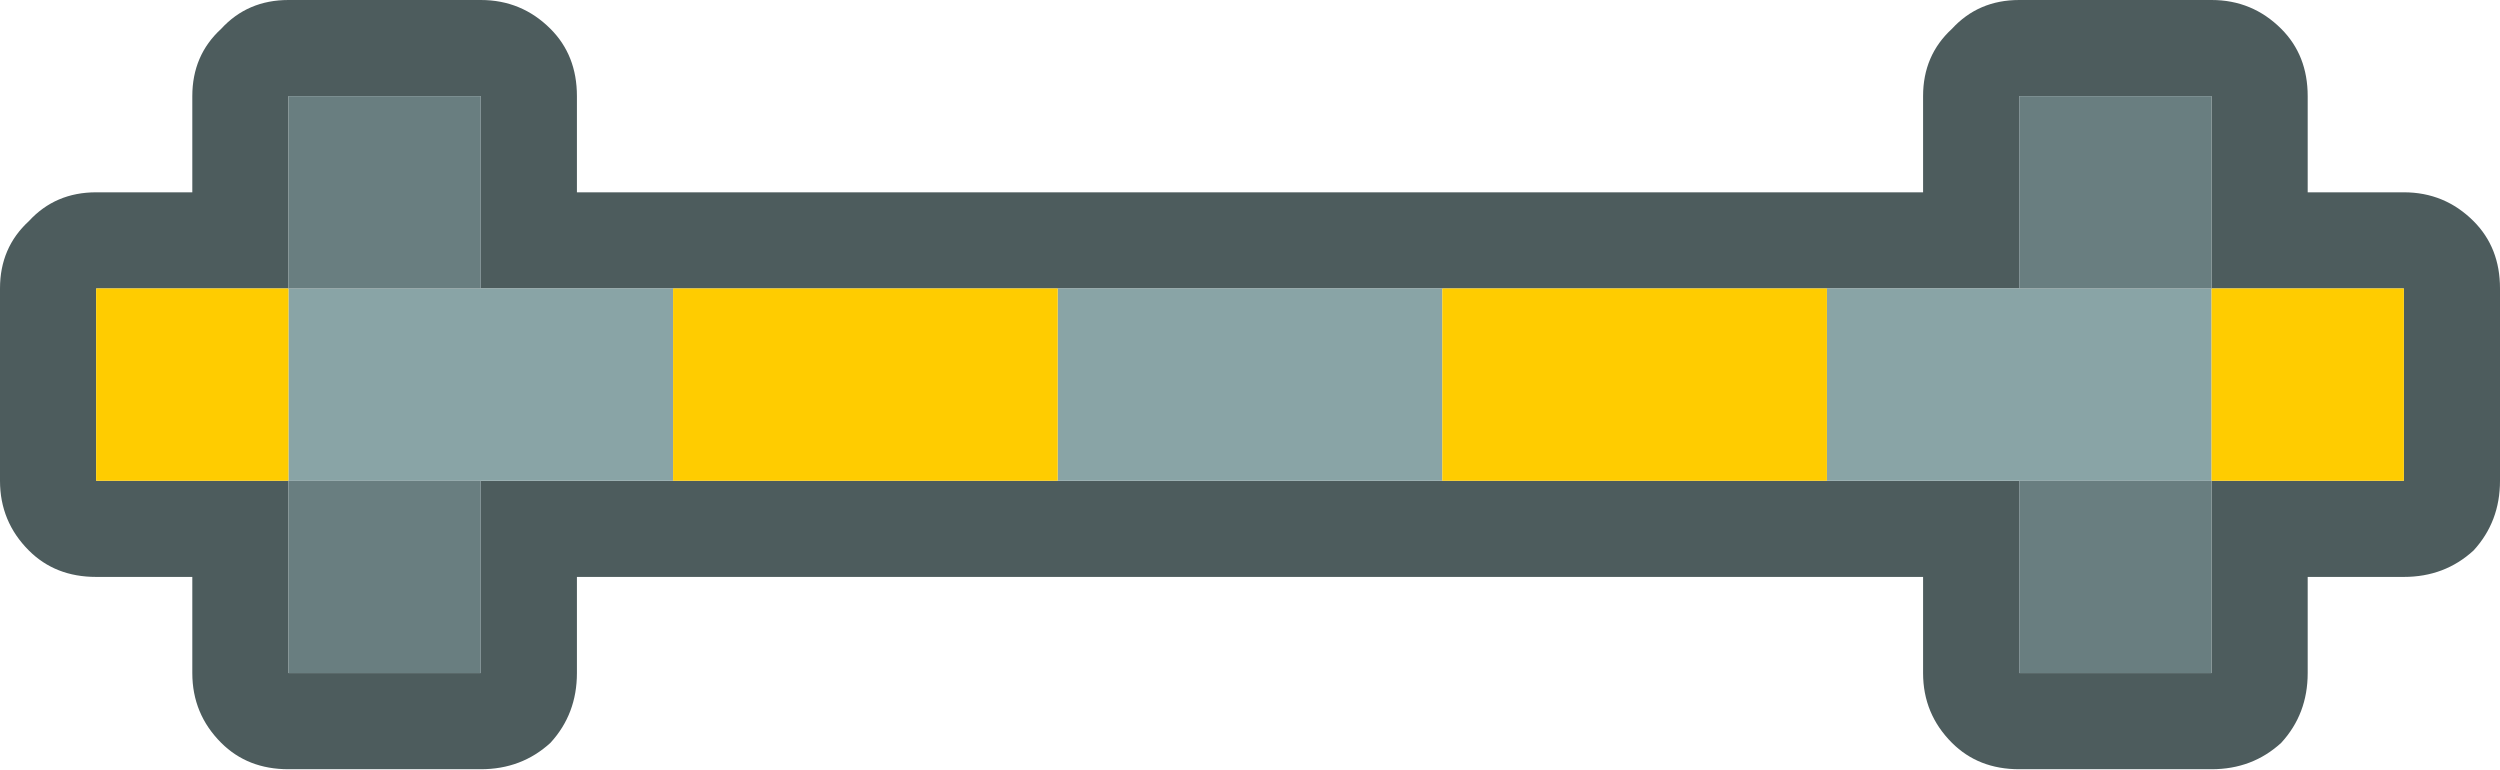
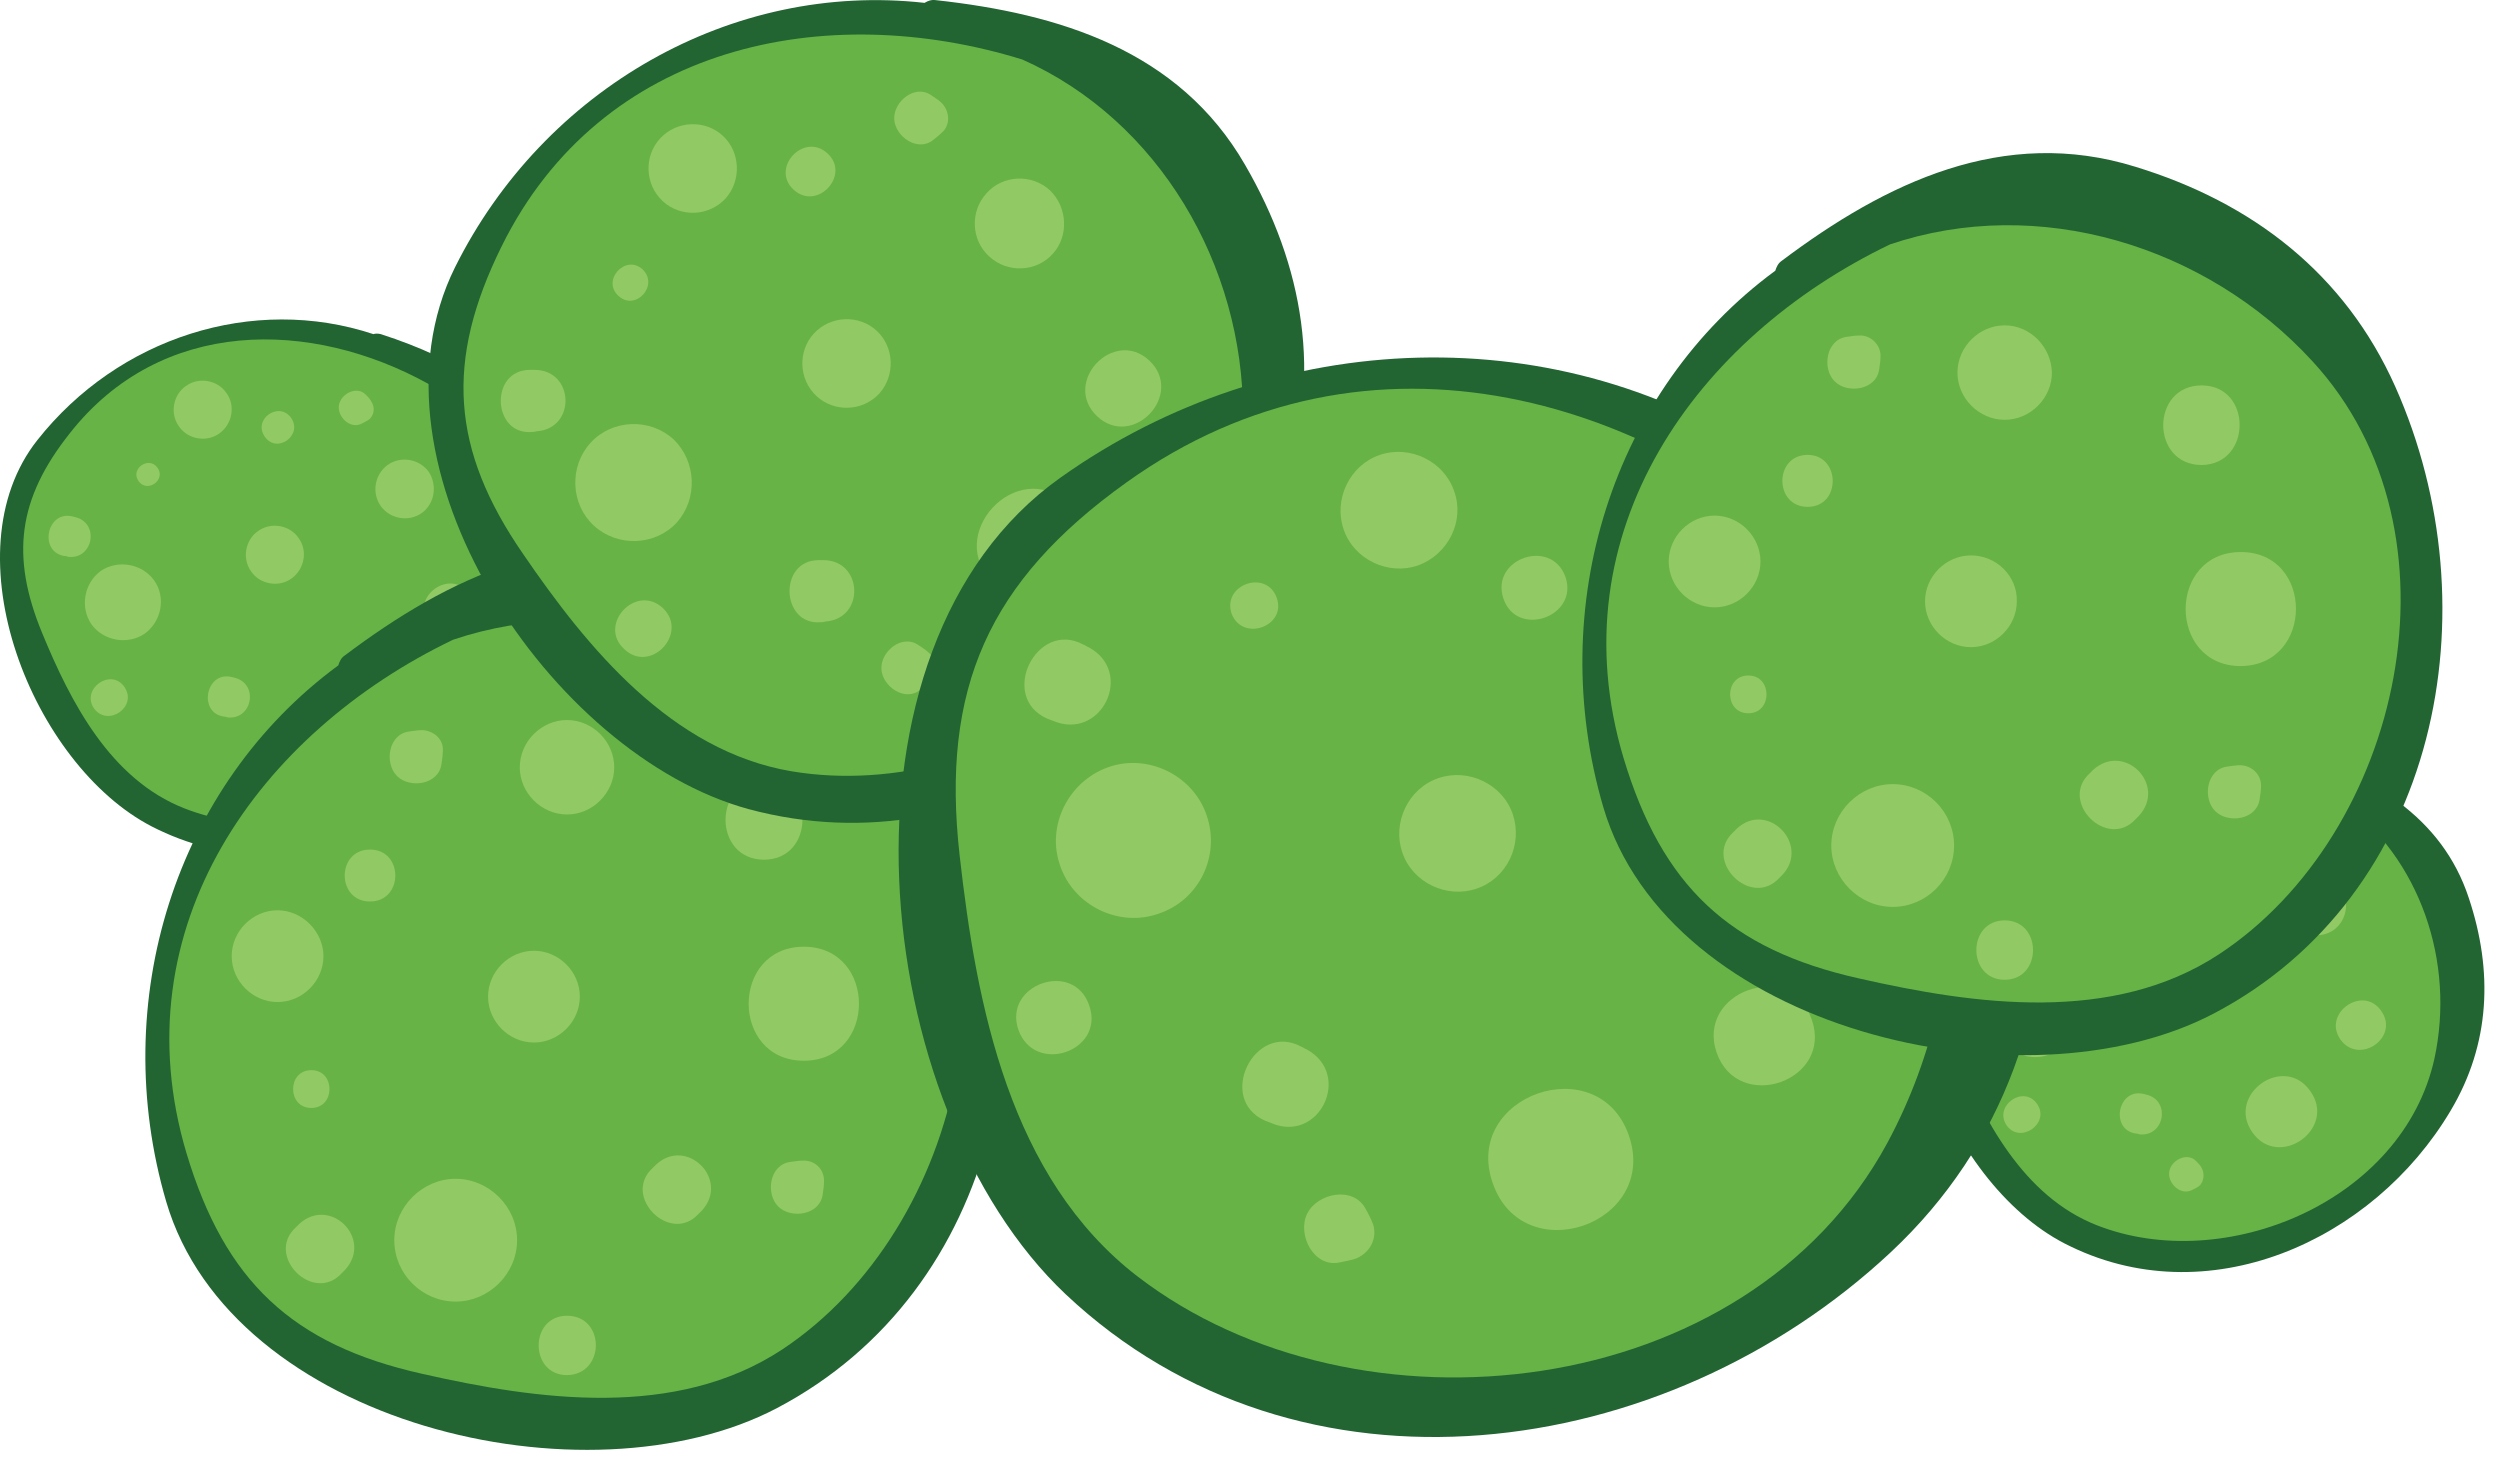
- <svg xmlns="http://www.w3.org/2000/svg" width="52" height="16" viewBox="0 0 52 16" fill="none">
-   <path d="M6 6H2V10H6V14H10V10H14H22H30H38H42V14H46V10H50V6H46V2H42V6H38H30H22H14H10V2H6V6ZM40 4V2C40 1.433 40.2 0.967 40.6 0.6C40.967 0.2 41.433 0 42 0H46C46.567 0 47.05 0.2 47.45 0.6C47.817 0.967 48 1.433 48 2V4H50C50.567 4 51.05 4.2 51.45 4.6C51.817 4.967 52 5.433 52 6V10C52 10.567 51.817 11.05 51.45 11.45C51.05 11.817 50.567 12 50 12H48V14C48 14.567 47.817 15.05 47.45 15.45C47.05 15.817 46.567 16 46 16H42C41.433 16 40.967 15.817 40.6 15.45C40.2 15.05 40 14.567 40 14V12H12V14C12 14.567 11.817 15.05 11.45 15.45C11.05 15.817 10.567 16 10 16H6C5.433 16 4.967 15.817 4.6 15.45C4.2 15.05 4 14.567 4 14V12H2C1.433 12 0.967 11.817 0.6 11.45C0.2 11.05 0 10.567 0 10V6C0 5.433 0.2 4.967 0.6 4.6C0.967 4.2 1.433 4 2 4H4V2C4 1.433 4.2 0.967 4.6 0.6C4.967 0.2 5.433 0 6 0H10C10.567 0 11.05 0.2 11.45 0.6C11.817 0.967 12 1.433 12 2V4H40Z" fill="#4D5C5D" />
-   <path d="M38 10V6H42H46V10H42H38ZM30 6V10H22V6H30ZM10 6H14V10H10H6V6H10Z" fill="#89A4A6" />
-   <path d="M38 6V10H30V6H38ZM46 10V6H50V10H46ZM22 6V10H14V6H22ZM6 10H2V6H6V10Z" fill="#FFCC00" />
-   <path d="M6 10H10V14H6V10ZM42 10H46V14H42V10ZM46 6H42V2H46V6ZM6 6V2H10V6H6Z" fill="#697E80" />
+ <svg xmlns="http://www.w3.org/2000/svg" width="103" height="60" viewBox="0 0 103 60" fill="none">
+   <path d="M22.165 28.581C23.805 25.829 23.916 22.827 22.916 19.825C21.804 16.434 18.858 14.794 15.689 13.766C15.578 13.738 15.466 13.738 15.383 13.766C10.435 12.126 4.876 13.905 1.541 18.13C-2.156 22.8 1.346 31.527 6.266 34.057C12.131 37.059 18.969 33.973 22.165 28.581Z" fill="#226533" />
+   <path d="M7.601 33.306C4.543 32.111 2.903 28.915 1.736 26.079C0.429 22.911 0.735 20.548 2.875 17.852C6.628 13.071 12.798 13.127 17.663 15.823C20.915 18.186 22.36 22.466 21.498 26.441C20.22 32.334 12.854 35.363 7.601 33.306Z" fill="#68B345" />
+   <path d="M11.992 17.213C11.492 16.518 10.408 17.268 10.908 17.991C11.408 18.714 12.492 17.935 11.992 17.213Z" fill="#91C964" />
+   <path d="M17.663 19.436C17.274 18.908 16.523 18.769 15.967 19.158C15.439 19.547 15.3 20.298 15.689 20.854C16.078 21.382 16.829 21.521 17.385 21.132C17.913 20.743 18.024 19.992 17.663 19.436Z" fill="#91C964" />
+   <path d="M12.298 22.16C11.937 21.632 11.159 21.493 10.63 21.882C10.102 22.244 9.963 23.022 10.352 23.55C10.714 24.078 11.492 24.217 12.02 23.828C12.548 23.439 12.687 22.688 12.298 22.16Z" fill="#91C964" />
+   <path d="M9.324 16.184C8.962 15.656 8.184 15.517 7.656 15.906C7.128 16.268 6.989 17.046 7.378 17.574C7.739 18.102 8.517 18.241 9.046 17.852C9.574 17.463 9.713 16.712 9.324 16.184Z" fill="#91C964" />
+   <path d="M6.489 19.27C6.128 18.769 5.349 19.325 5.711 19.825C6.072 20.326 6.85 19.77 6.489 19.27Z" fill="#91C964" />
+   <path d="M6.35 23.911C5.85 23.216 4.849 23.05 4.154 23.522C3.459 24.023 3.292 25.023 3.765 25.718C4.265 26.413 5.266 26.58 5.961 26.107C6.656 25.607 6.85 24.606 6.35 23.911Z" fill="#91C964" />
+   <path d="M9.63 27.914C9.602 27.914 9.547 27.886 9.519 27.886C8.463 27.664 8.157 29.387 9.241 29.526C9.269 29.526 9.324 29.526 9.352 29.554C10.408 29.693 10.686 28.136 9.63 27.914Z" fill="#91C964" />
+   <path d="M3.069 21.299C3.042 21.299 2.986 21.271 2.958 21.271C1.902 21.049 1.596 22.772 2.68 22.911C2.708 22.911 2.764 22.911 2.791 22.939C3.848 23.078 4.126 21.521 3.069 21.299Z" fill="#91C964" />
+   <path d="M16.411 27.775C15.327 26.218 12.937 27.914 14.021 29.471C15.105 31.027 17.495 29.332 16.411 27.775Z" fill="#91C964" />
+   <path d="M19.33 24.467C18.58 23.383 16.884 24.579 17.663 25.663C18.413 26.747 20.081 25.551 19.33 24.467Z" fill="#91C964" />
+   <path d="M11.909 30.971C11.854 30.86 11.77 30.777 11.687 30.694C11.326 30.304 10.659 30.638 10.575 31.11C10.492 31.583 11.02 32.111 11.492 31.889C11.604 31.833 11.715 31.778 11.798 31.722C12.021 31.527 12.076 31.194 11.909 30.971Z" fill="#91C964" />
+   <path d="M15.3 16.546C15.244 16.434 15.161 16.351 15.078 16.268C14.716 15.879 14.049 16.212 13.966 16.685C13.882 17.157 14.411 17.685 14.883 17.463C14.994 17.407 15.105 17.352 15.189 17.296C15.411 17.129 15.467 16.796 15.3 16.546Z" fill="#91C964" />
+   <path d="M5.126 28.303C4.57 27.497 3.32 28.387 3.876 29.192C4.459 29.971 5.682 29.109 5.126 28.303Z" fill="#91C964" />
+   <path d="M39.481 32.195C37.397 27.525 33.589 24.607 28.78 23.133C23.332 21.438 18.468 23.8 14.215 26.997C14.049 27.108 13.993 27.247 13.937 27.414C7.211 32.361 4.431 41.256 6.849 49.511C9.546 58.684 24.166 62.13 32.005 58.017C41.26 53.153 43.567 41.395 39.481 32.195Z" fill="#226533" />
+   <path d="M32.227 55.599C27.835 58.489 22.165 57.683 17.384 56.599C12.047 55.404 9.268 52.791 7.683 47.51C4.904 38.199 10.685 30.193 18.663 26.358C24.75 24.301 31.671 26.385 36.063 31.166C42.567 38.254 39.732 50.623 32.227 55.599Z" fill="#68B345" />
+   <path d="M15.245 35.002C13.855 35.002 13.855 37.142 15.245 37.142C16.634 37.142 16.634 35.002 15.245 35.002Z" fill="#91C964" />
+   <path d="M23.361 29.665C22.305 29.665 21.415 30.555 21.415 31.611C21.415 32.667 22.305 33.557 23.361 33.557C24.417 33.557 25.306 32.667 25.306 31.611C25.306 30.555 24.417 29.665 23.361 29.665Z" fill="#91C964" />
+   <path d="M21.998 39.171C20.97 39.171 20.108 40.033 20.108 41.061C20.108 42.09 20.97 42.952 21.998 42.952C23.027 42.952 23.889 42.09 23.889 41.061C23.889 40.033 23.027 39.171 21.998 39.171Z" fill="#91C964" />
+   <path d="M11.436 37.504C10.408 37.504 9.546 38.365 9.546 39.394C9.546 40.422 10.408 41.284 11.436 41.284C12.464 41.284 13.326 40.422 13.326 39.394C13.326 38.393 12.464 37.504 11.436 37.504Z" fill="#91C964" />
+   <path d="M12.826 44.091C11.825 44.091 11.825 45.648 12.826 45.648C13.826 45.648 13.826 44.091 12.826 44.091Z" fill="#91C964" />
+   <path d="M18.774 48.566C17.413 48.566 16.245 49.706 16.245 51.096C16.245 52.485 17.385 53.625 18.774 53.625C20.137 53.625 21.304 52.485 21.304 51.096C21.304 49.706 20.137 48.566 18.774 48.566Z" fill="#91C964" />
+   <path d="M27.029 47.983C26.974 48.038 26.946 48.066 26.89 48.121C25.612 49.289 27.613 51.29 28.78 50.012C28.836 49.956 28.864 49.928 28.919 49.873C30.087 48.594 28.28 46.815 27.029 47.983Z" fill="#91C964" />
+   <path d="M12.326 50.428C12.271 50.484 12.243 50.512 12.187 50.567C10.909 51.735 12.91 53.736 14.077 52.458C14.133 52.402 14.161 52.374 14.216 52.319C15.384 51.04 13.605 49.261 12.326 50.428Z" fill="#91C964" />
+   <path d="M33.117 39.005C30.087 39.005 30.087 43.702 33.117 43.702C36.147 43.702 36.147 39.005 33.117 39.005Z" fill="#91C964" />
+   <path d="M31.477 32.139C29.364 32.139 29.364 35.419 31.477 35.419C33.589 35.419 33.589 32.139 31.477 32.139Z" fill="#91C964" />
+   <path d="M33.117 47.816C32.922 47.816 32.756 47.844 32.561 47.871C31.699 47.983 31.533 49.178 32.061 49.706C32.589 50.234 33.784 50.067 33.895 49.206C33.923 49.011 33.951 48.844 33.951 48.65C33.951 48.177 33.59 47.816 33.117 47.816Z" fill="#91C964" />
+   <path d="M17.412 30.082C17.217 30.082 17.051 30.11 16.856 30.138C15.994 30.249 15.828 31.444 16.356 31.972C16.884 32.5 18.079 32.334 18.19 31.472C18.218 31.277 18.246 31.111 18.246 30.916C18.274 30.471 17.884 30.11 17.412 30.082Z" fill="#91C964" />
+   <path d="M23.361 54.209C21.804 54.209 21.804 56.655 23.361 56.655C24.945 56.627 24.945 54.209 23.361 54.209Z" fill="#91C964" />
+   <path d="M52.907 20.103C54.492 15.462 53.713 10.959 51.295 6.789C48.571 2.064 43.623 0.563 38.565 0.007C38.37 -0.021 38.231 0.035 38.092 0.118C30.17 -0.771 22.415 3.648 18.746 11.014C14.688 19.186 22.693 31.11 30.837 33.334C40.538 35.947 49.822 29.193 52.907 20.103Z" fill="#226533" />
+   <path d="M32.617 31.778C27.669 30.944 24.195 26.691 21.554 22.827C18.58 18.519 18.33 14.878 20.665 10.153C24.779 1.814 34.034 -0.048 42.123 2.453C47.738 4.955 51.24 10.931 51.212 17.129C51.157 26.358 41.094 33.195 32.617 31.778Z" fill="#68B345" />
+   <path d="M34.09 6.317C33.117 5.427 31.727 6.928 32.7 7.818C33.673 8.707 35.062 7.206 34.09 6.317Z" fill="#91C964" />
+   <path d="M43.262 7.846C42.512 7.151 41.316 7.206 40.649 7.957C39.955 8.707 40.01 9.903 40.761 10.57C41.511 11.264 42.706 11.209 43.373 10.458C44.04 9.736 43.985 8.541 43.262 7.846Z" fill="#91C964" />
+   <path d="M36.119 13.627C35.396 12.96 34.229 12.988 33.534 13.738C32.867 14.461 32.895 15.628 33.645 16.323C34.368 16.99 35.535 16.962 36.23 16.212C36.897 15.462 36.842 14.294 36.119 13.627Z" fill="#91C964" />
+   <path d="M29.781 5.594C29.058 4.927 27.891 4.955 27.196 5.705C26.529 6.428 26.557 7.595 27.307 8.29C28.03 8.957 29.197 8.93 29.892 8.179C30.559 7.429 30.504 6.261 29.781 5.594Z" fill="#91C964" />
+   <path d="M26.474 11.098C25.779 10.458 24.778 11.543 25.473 12.182C26.168 12.849 27.169 11.765 26.474 11.098Z" fill="#91C964" />
+   <path d="M27.752 18.102C26.779 17.213 25.222 17.268 24.333 18.241C23.444 19.214 23.499 20.771 24.472 21.66C25.445 22.549 27.001 22.494 27.891 21.521C28.752 20.548 28.697 19.02 27.752 18.102Z" fill="#91C964" />
+   <path d="M33.923 23.078C33.867 23.078 33.812 23.078 33.728 23.078C32.06 23.078 32.172 25.774 33.812 25.635C33.867 25.635 33.923 25.635 34.006 25.607C35.646 25.496 35.563 23.078 33.923 23.078Z" fill="#91C964" />
+   <path d="M22.026 15.239C21.971 15.239 21.915 15.239 21.832 15.239C20.164 15.239 20.275 17.935 21.915 17.797C21.971 17.797 22.026 17.796 22.11 17.769C23.75 17.657 23.666 15.239 22.026 15.239Z" fill="#91C964" />
+   <path d="M44.013 20.743C41.9 18.769 38.843 22.077 40.955 24.023C43.096 25.996 46.125 22.689 44.013 20.743Z" fill="#91C964" />
+   <path d="M47.348 14.85C45.874 13.488 43.734 15.767 45.207 17.157C46.681 18.519 48.821 16.24 47.348 14.85Z" fill="#91C964" />
+   <path d="M38.287 26.913C38.148 26.774 38.009 26.691 37.842 26.58C37.175 26.107 36.285 26.83 36.313 27.553C36.341 28.275 37.286 28.942 37.925 28.414C38.064 28.303 38.203 28.192 38.342 28.053C38.648 27.719 38.62 27.219 38.287 26.913Z" fill="#91C964" />
+   <path d="M38.815 4.26C38.676 4.121 38.537 4.038 38.37 3.926C37.703 3.454 36.814 4.177 36.842 4.899C36.869 5.622 37.814 6.289 38.454 5.761C38.593 5.65 38.732 5.539 38.87 5.4C39.148 5.094 39.121 4.594 38.815 4.26Z" fill="#91C964" />
+   <path d="M27.308 25.051C26.196 24.023 24.611 25.746 25.723 26.747C26.807 27.775 28.392 26.079 27.308 25.051Z" fill="#91C964" />
+   <path d="M100.966 45.759C102.606 43.007 102.717 40.005 101.716 37.003C100.605 33.612 97.658 31.972 94.49 30.944C94.379 30.916 94.267 30.916 94.184 30.944C89.236 29.304 83.677 31.083 80.342 35.308C76.645 39.977 80.147 48.705 85.067 51.234C90.904 54.236 97.769 51.151 100.966 45.759Z" fill="#226533" />
+   <path d="M86.4 50.484C83.343 49.289 81.703 46.092 80.536 43.257C79.229 40.088 79.535 37.726 81.675 35.03C85.428 30.249 91.598 30.304 96.463 33.001C99.715 35.363 101.16 39.644 100.298 43.618C98.992 49.511 91.654 52.541 86.4 50.484Z" fill="#68B345" />
+   <path d="M90.793 34.39C90.293 33.696 89.209 34.446 89.709 35.169C90.181 35.864 91.293 35.113 90.793 34.39Z" fill="#91C964" />
+   <path d="M96.435 36.614C96.046 36.086 95.296 35.947 94.74 36.336C94.184 36.725 94.073 37.476 94.462 38.032C94.851 38.56 95.601 38.699 96.157 38.31C96.686 37.92 96.824 37.142 96.435 36.614Z" fill="#91C964" />
+   <path d="M91.098 39.338C90.737 38.81 89.958 38.671 89.43 39.06C88.902 39.421 88.763 40.2 89.152 40.728C89.514 41.256 90.292 41.395 90.82 41.006C91.348 40.617 91.459 39.866 91.098 39.338Z" fill="#91C964" />
+   <path d="M88.124 33.334C87.763 32.806 86.985 32.667 86.457 33.056C85.928 33.417 85.79 34.196 86.179 34.724C86.54 35.252 87.318 35.391 87.846 35.002C88.374 34.641 88.486 33.89 88.124 33.334Z" fill="#91C964" />
+   <path d="M85.261 36.447C84.9 35.947 84.122 36.503 84.483 37.003C84.844 37.504 85.623 36.948 85.261 36.447Z" fill="#91C964" />
+   <path d="M85.122 41.089C84.622 40.394 83.621 40.227 82.927 40.7C82.232 41.2 82.065 42.201 82.537 42.896C83.038 43.591 84.038 43.758 84.733 43.285C85.456 42.785 85.623 41.784 85.122 41.089Z" fill="#91C964" />
+   <path d="M88.403 45.092C88.375 45.092 88.319 45.064 88.291 45.064C87.235 44.842 86.929 46.565 88.013 46.704C88.041 46.704 88.097 46.704 88.124 46.732C89.181 46.871 89.459 45.314 88.403 45.092Z" fill="#91C964" />
+   <path d="M81.87 38.476C81.842 38.476 81.787 38.449 81.759 38.449C80.703 38.226 80.397 39.95 81.481 40.088C81.509 40.088 81.564 40.088 81.592 40.116C82.648 40.255 82.899 38.699 81.87 38.476Z" fill="#91C964" />
+   <path d="M95.184 44.953C94.1 43.396 91.71 45.092 92.794 46.648C93.878 48.205 96.296 46.509 95.184 44.953Z" fill="#91C964" />
+   <path d="M98.103 41.645C97.352 40.561 95.657 41.756 96.435 42.84C97.213 43.896 98.881 42.729 98.103 41.645Z" fill="#91C964" />
+   <path d="M90.709 48.121C90.654 48.01 90.57 47.927 90.487 47.843C90.125 47.454 89.458 47.788 89.375 48.26C89.292 48.733 89.82 49.261 90.292 49.039C90.403 48.983 90.515 48.928 90.598 48.872C90.793 48.705 90.848 48.371 90.709 48.121Z" fill="#91C964" />
+   <path d="M94.072 33.723C94.017 33.612 93.933 33.529 93.85 33.445C93.489 33.056 92.822 33.39 92.738 33.862C92.655 34.335 93.183 34.863 93.656 34.641C93.767 34.585 93.878 34.529 93.961 34.474C94.184 34.279 94.239 33.974 94.072 33.723Z" fill="#91C964" />
+   <path d="M83.927 45.481C83.371 44.675 82.121 45.564 82.676 46.37C83.232 47.149 84.483 46.287 83.927 45.481Z" fill="#91C964" />
+   <path d="M77.895 51.596C82.621 47.176 84.538 41.395 84.316 35.03C84.066 27.803 79.257 22.966 73.67 19.186C73.476 19.047 73.253 19.02 73.059 19.02C64.359 13.016 52.546 13.377 43.679 19.687C33.839 26.691 35.757 45.62 43.901 53.319C53.546 62.408 68.584 60.296 77.895 51.596Z" fill="#226533" />
+   <path d="M46.876 52.596C41.594 48.538 40.232 41.423 39.538 35.252C38.759 28.359 40.733 23.939 46.403 19.881C56.409 12.71 68.389 16.296 76.283 24.273C81.259 30.694 81.648 39.866 77.756 47.093C71.947 57.822 55.937 59.545 46.876 52.596Z" fill="#68B345" />
+   <path d="M64.498 23.772C63.914 22.133 61.385 23.022 61.941 24.662C62.496 26.302 65.054 25.412 64.498 23.772Z" fill="#91C964" />
+   <path d="M74.254 31.277C73.809 29.999 72.392 29.332 71.141 29.748C69.862 30.193 69.195 31.611 69.612 32.862C70.057 34.14 71.474 34.807 72.725 34.39C73.976 33.973 74.671 32.528 74.254 31.277Z" fill="#91C964" />
+   <path d="M62.33 33.556C61.913 32.306 60.495 31.639 59.273 32.056C58.022 32.472 57.355 33.89 57.772 35.113C58.188 36.364 59.606 37.031 60.829 36.614C62.08 36.197 62.747 34.807 62.33 33.556Z" fill="#91C964" />
+   <path d="M59.912 20.242C59.495 18.992 58.078 18.325 56.855 18.741C55.604 19.159 54.937 20.576 55.354 21.799C55.77 23.05 57.188 23.717 58.411 23.3C59.662 22.855 60.357 21.465 59.912 20.242Z" fill="#91C964" />
+   <path d="M52.602 24.634C52.185 23.439 50.35 24.078 50.739 25.273C51.184 26.469 53.019 25.802 52.602 24.634Z" fill="#91C964" />
+   <path d="M49.711 33.584C49.155 31.944 47.293 31.027 45.653 31.611C44.013 32.194 43.096 34.029 43.679 35.669C44.235 37.309 46.098 38.226 47.737 37.642C49.405 37.087 50.295 35.252 49.711 33.584Z" fill="#91C964" />
+   <path d="M53.824 43.229C53.741 43.202 53.685 43.146 53.602 43.118C51.684 42.09 50.1 45.286 52.129 46.176C52.212 46.203 52.268 46.231 52.351 46.259C54.352 47.149 55.742 44.258 53.824 43.229Z" fill="#91C964" />
+   <path d="M44.847 26.663C44.763 26.635 44.708 26.58 44.624 26.552C42.706 25.524 41.122 28.72 43.151 29.61C43.235 29.637 43.29 29.665 43.374 29.693C45.375 30.555 46.765 27.692 44.847 26.663Z" fill="#91C964" />
+   <path d="M67.111 46.787C65.86 43.174 60.245 45.119 61.496 48.733C62.747 52.374 68.362 50.428 67.111 46.787Z" fill="#91C964" />
+   <path d="M74.644 42.006C73.782 39.477 69.863 40.839 70.725 43.368C71.614 45.898 75.533 44.536 74.644 42.006Z" fill="#91C964" />
+   <path d="M56.576 50.456C56.493 50.234 56.382 50.011 56.27 49.817C55.77 48.844 54.269 49.15 53.852 50.011C53.435 50.873 54.13 52.235 55.186 52.013C55.437 51.957 55.659 51.929 55.881 51.846C56.465 51.596 56.743 51.012 56.576 50.456Z" fill="#91C964" />
+   <path d="M71.28 24.328C71.197 24.106 71.086 23.884 70.975 23.689C70.474 22.716 68.973 23.022 68.556 23.884C68.139 24.745 68.834 26.107 69.891 25.885C70.141 25.829 70.363 25.802 70.585 25.718C71.169 25.496 71.475 24.884 71.28 24.328Z" fill="#91C964" />
+   <path d="M44.875 41.423C44.235 39.533 41.317 40.561 41.956 42.423C42.623 44.313 45.542 43.313 44.875 41.423Z" fill="#91C964" />
+   <path d="M98.687 15.934C96.602 11.264 92.794 8.346 87.985 6.873C82.537 5.177 77.673 7.54 73.42 10.736C73.254 10.848 73.198 10.986 73.142 11.153C66.416 16.101 63.636 24.995 66.055 33.251C68.751 42.423 83.371 45.87 91.21 41.756C100.465 36.892 102.772 25.107 98.687 15.934Z" fill="#226533" />
+   <path d="M91.432 39.31C87.04 42.201 81.37 41.395 76.589 40.311C71.252 39.116 68.473 36.503 66.888 31.222C64.109 21.91 69.89 13.905 77.868 10.069C83.955 8.012 90.876 10.097 95.268 14.878C101.8 21.966 98.937 34.363 91.432 39.31Z" fill="#68B345" />
+   <path d="M74.476 18.741C73.086 18.741 73.086 20.882 74.476 20.882C75.866 20.882 75.838 18.741 74.476 18.741Z" fill="#91C964" />
+   <path d="M82.593 13.405C81.537 13.405 80.647 14.294 80.647 15.35C80.647 16.407 81.537 17.296 82.593 17.296C83.649 17.296 84.539 16.407 84.539 15.35C84.511 14.294 83.649 13.405 82.593 13.405Z" fill="#91C964" />
+   <path d="M81.203 22.883C80.174 22.883 79.312 23.745 79.312 24.773C79.312 25.802 80.174 26.663 81.203 26.663C82.231 26.663 83.093 25.802 83.093 24.773C83.121 23.745 82.259 22.883 81.203 22.883Z" fill="#91C964" />
+   <path d="M70.641 21.243C69.613 21.243 68.751 22.105 68.751 23.133C68.751 24.162 69.613 25.023 70.641 25.023C71.669 25.023 72.531 24.162 72.531 23.133C72.531 22.105 71.669 21.243 70.641 21.243Z" fill="#91C964" />
+   <path d="M72.031 27.831C71.03 27.831 71.03 29.387 72.031 29.387C73.031 29.387 73.031 27.831 72.031 27.831Z" fill="#91C964" />
+   <path d="M77.979 32.306C76.617 32.306 75.449 33.445 75.449 34.835C75.449 36.197 76.589 37.364 77.979 37.364C79.368 37.364 80.508 36.225 80.508 34.835C80.508 33.445 79.368 32.306 77.979 32.306Z" fill="#91C964" />
+   <path d="M86.234 31.722C86.179 31.778 86.151 31.805 86.095 31.861C84.817 33.028 86.818 35.03 87.986 33.751C88.041 33.696 88.069 33.668 88.124 33.612C89.292 32.334 87.513 30.555 86.234 31.722Z" fill="#91C964" />
+   <path d="M71.558 34.14C71.502 34.196 71.474 34.224 71.419 34.279C70.14 35.447 72.141 37.448 73.309 36.169C73.364 36.114 73.392 36.086 73.448 36.03C74.587 34.779 72.808 32.973 71.558 34.14Z" fill="#91C964" />
+   <path d="M92.321 22.744C89.291 22.744 89.291 27.442 92.321 27.442C95.351 27.414 95.351 22.744 92.321 22.744Z" fill="#91C964" />
+   <path d="M90.709 15.879C88.597 15.879 88.597 19.158 90.709 19.158C92.794 19.131 92.794 15.879 90.709 15.879Z" fill="#91C964" />
+   <path d="M92.321 31.527C92.126 31.527 91.96 31.555 91.765 31.583C90.903 31.694 90.737 32.889 91.265 33.417C91.793 33.946 92.988 33.779 93.099 32.917C93.127 32.723 93.155 32.556 93.155 32.361C93.155 31.916 92.794 31.555 92.321 31.527Z" fill="#91C964" />
+   <path d="M76.644 13.822C76.45 13.822 76.283 13.849 76.088 13.877C75.227 13.988 75.06 15.184 75.588 15.712C76.116 16.24 77.311 16.073 77.423 15.211C77.45 15.017 77.478 14.85 77.478 14.655C77.478 14.211 77.089 13.822 76.644 13.822Z" fill="#91C964" />
+   <path d="M82.593 37.92C81.037 37.92 81.037 40.366 82.593 40.366C84.15 40.366 84.15 37.92 82.593 37.92Z" fill="#91C964" />
</svg>
